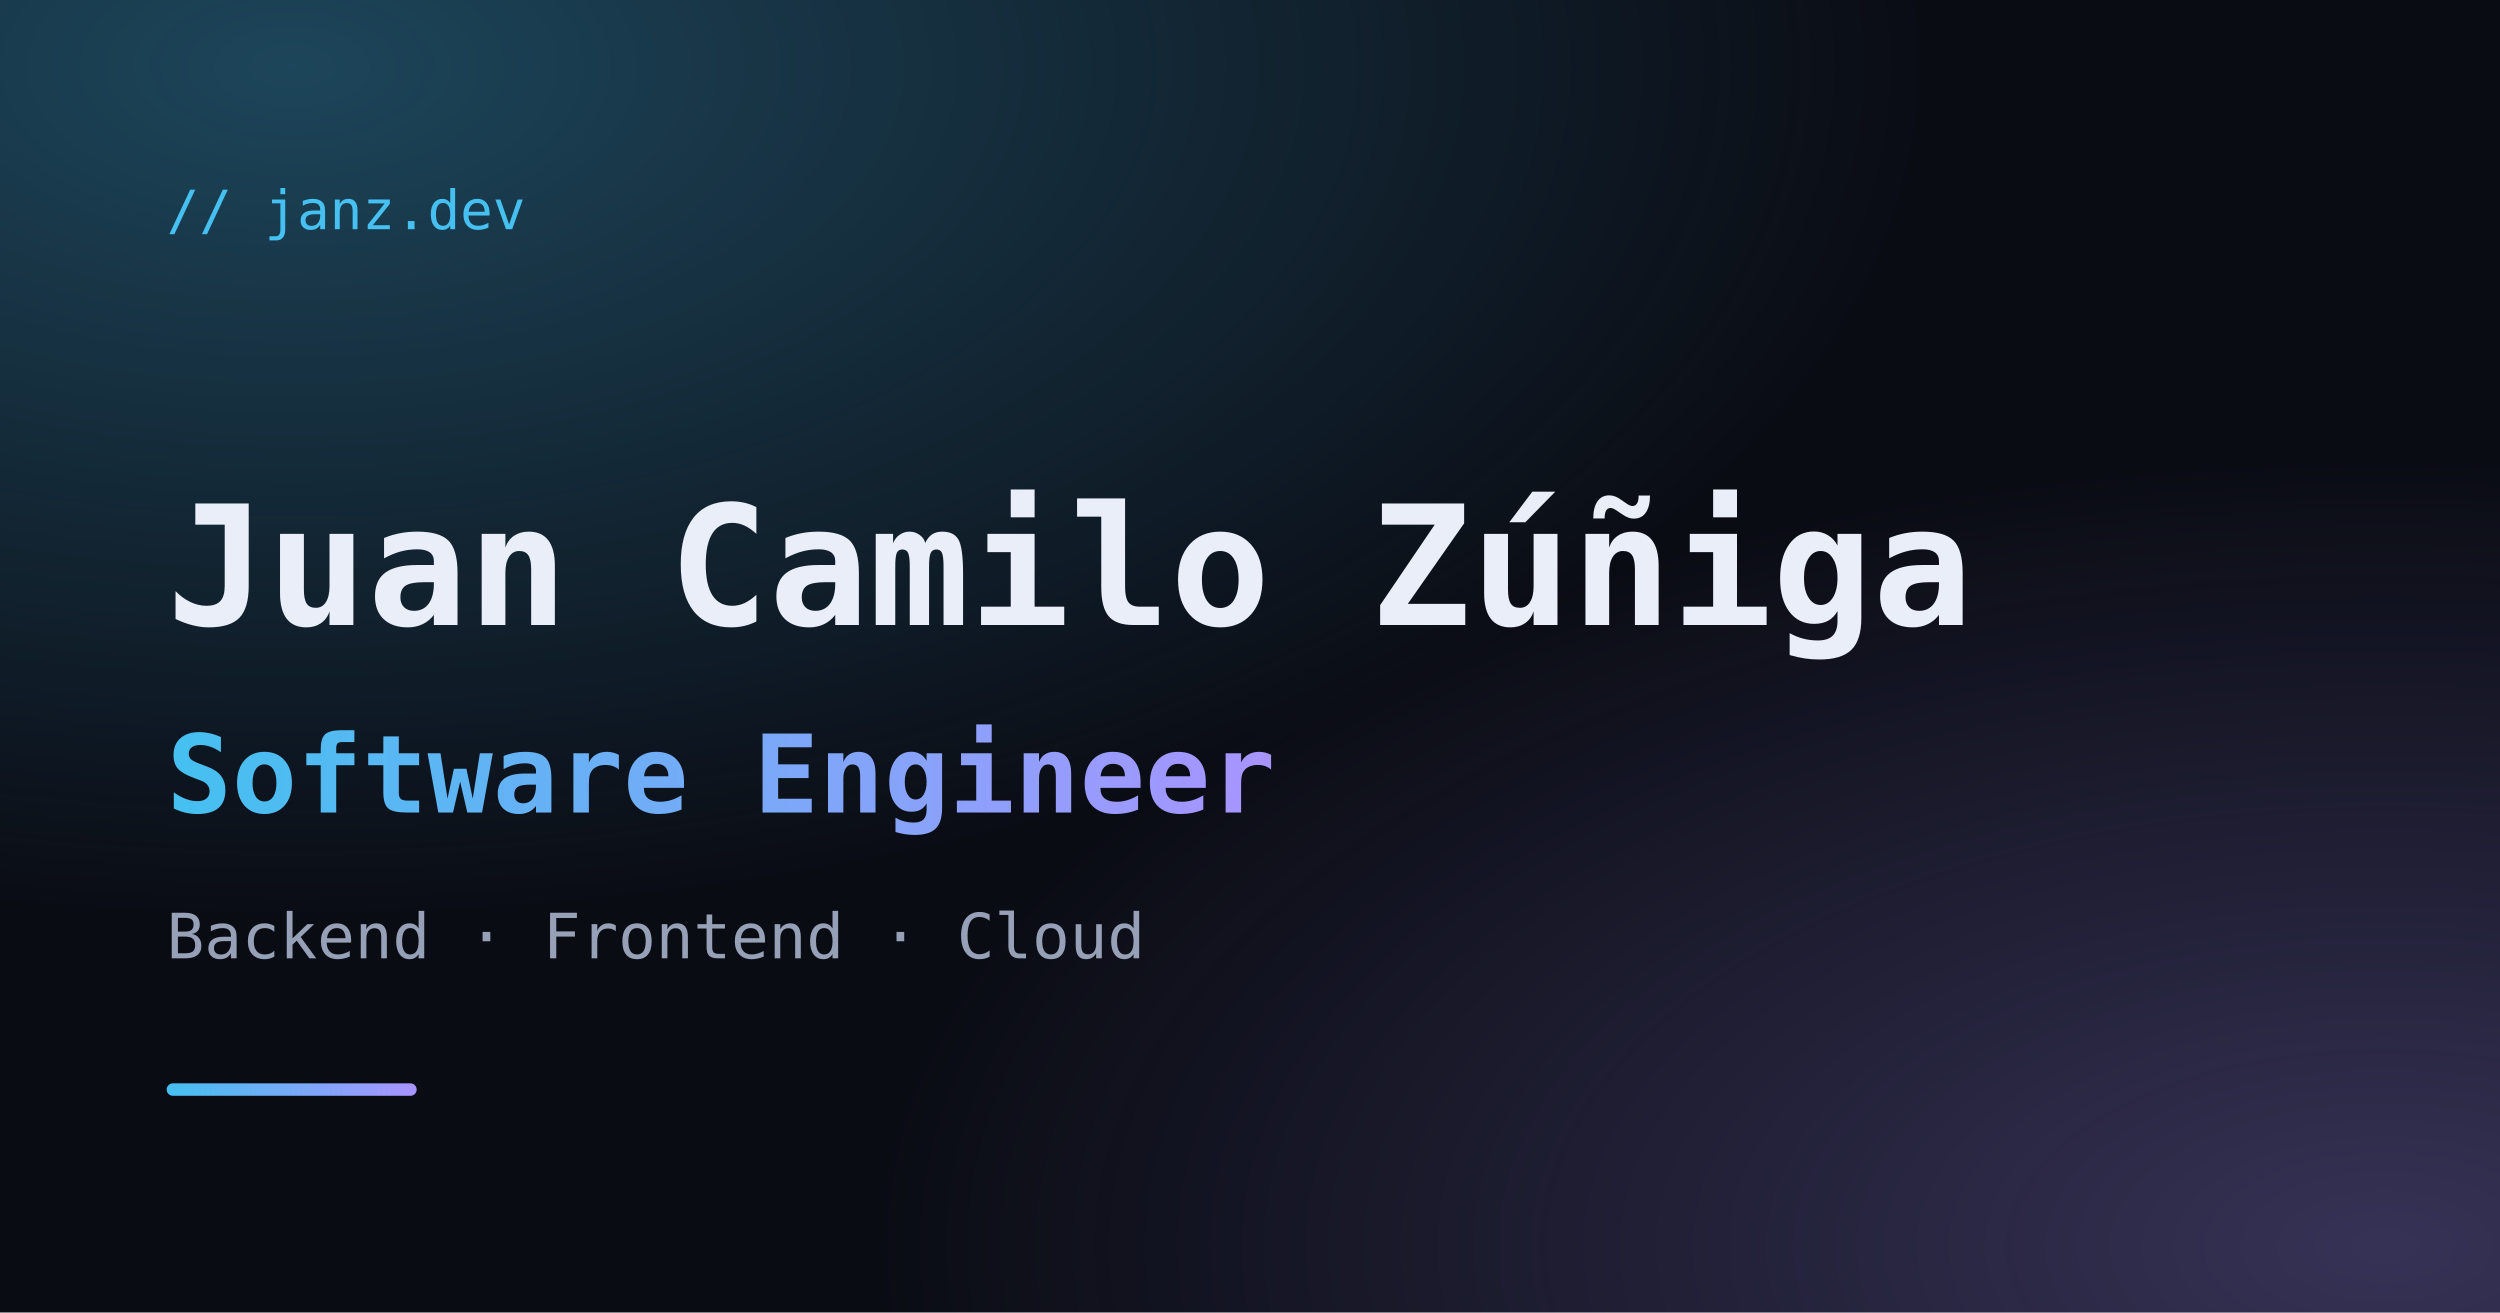
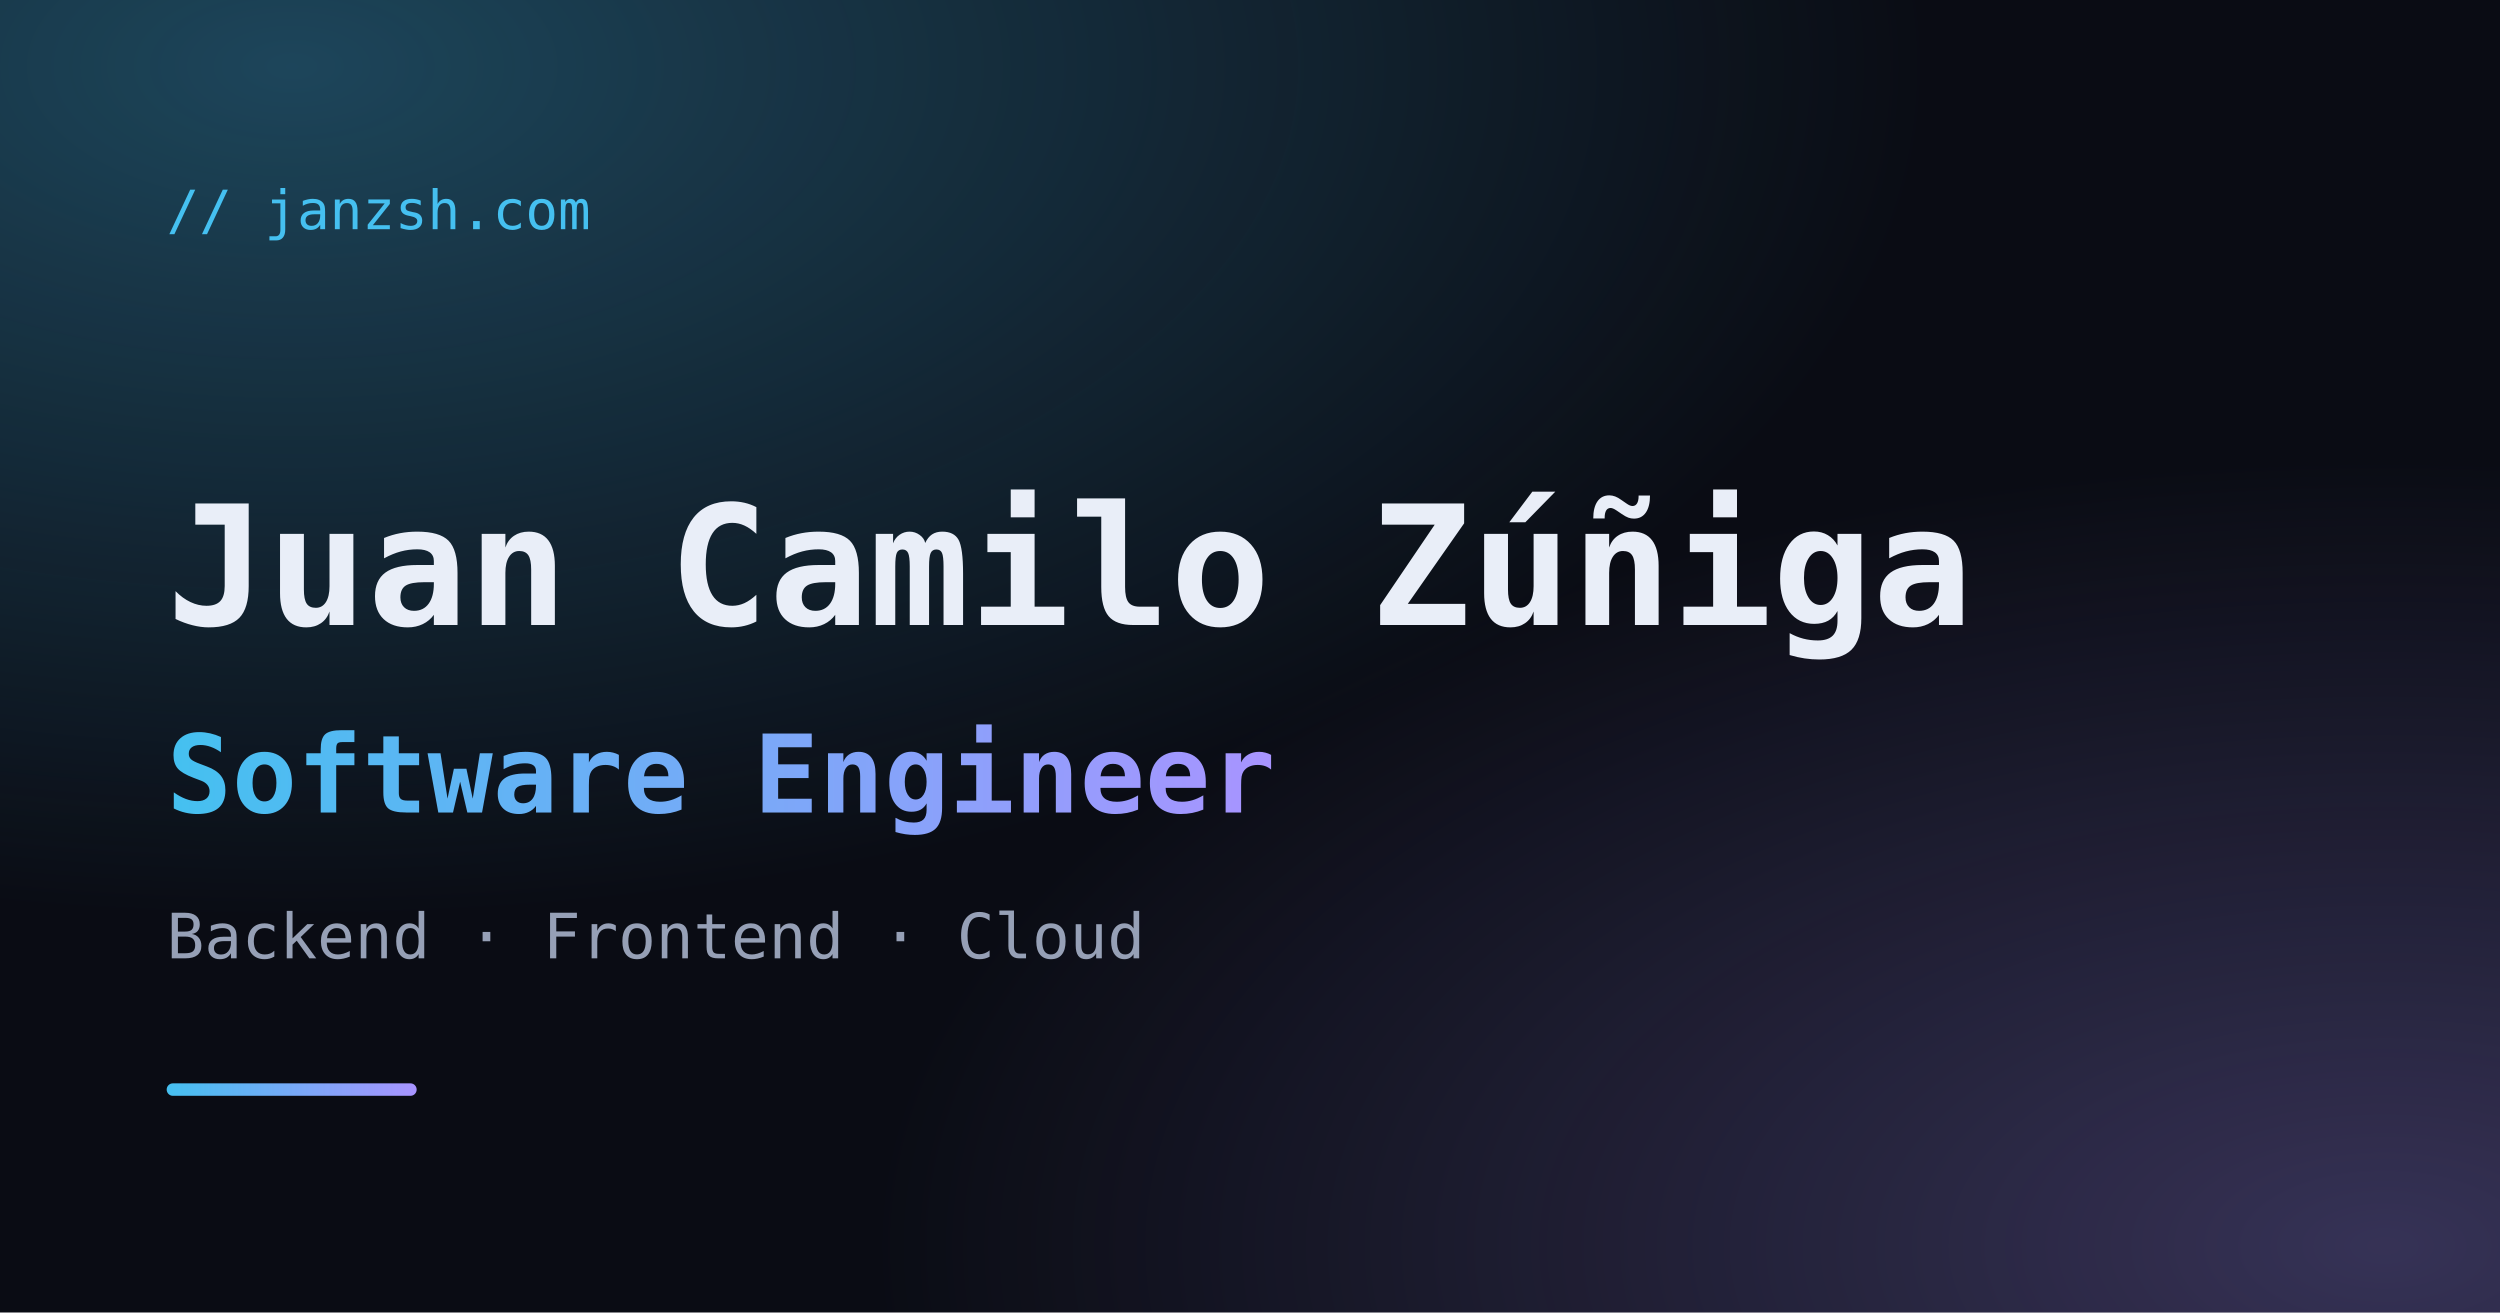
<svg xmlns="http://www.w3.org/2000/svg" width="1200" height="630" viewBox="0 0 1200 630">
  <defs>
    <linearGradient id="g" x1="0" y1="0" x2="1" y2="0">
      <stop offset="0" stop-color="#45c0f0" />
      <stop offset="1" stop-color="#a894ff" />
    </linearGradient>
    <radialGradient id="glow-a" cx="0.12" cy="0.05" r="0.65">
      <stop offset="0" stop-color="#45c0f0" stop-opacity=".32" />
      <stop offset="1" stop-color="#45c0f0" stop-opacity="0" />
    </radialGradient>
    <radialGradient id="glow-b" cx="0.95" cy="0.95" r="0.6">
      <stop offset="0" stop-color="#a894ff" stop-opacity=".28" />
      <stop offset="1" stop-color="#a894ff" stop-opacity="0" />
    </radialGradient>
  </defs>
  <rect width="1200" height="630" fill="#0a0c14" />
  <rect width="1200" height="630" fill="url(#glow-a)" />
  <rect width="1200" height="630" fill="url(#glow-b)" />
  <g font-family="JetBrainsMono Nerd Font, JetBrains Mono, monospace">
-     <text x="80" y="110" fill="#45c0f0" font-size="26">// janz.dev</text>
+     <text x="80" y="110" fill="#45c0f0" font-size="26">// janzsh.com</text>
    <text x="80" y="300" fill="#e9eef8" font-size="80" font-weight="700">Juan Camilo Zúñiga</text>
    <text x="80" y="390" fill="url(#g)" font-size="52" font-weight="700">Software Engineer</text>
    <text x="80" y="460" fill="#96a0b6" font-size="30">Backend · Frontend · Cloud</text>
  </g>
  <rect x="80" y="520" width="120" height="6" rx="3" fill="url(#g)" />
</svg>
